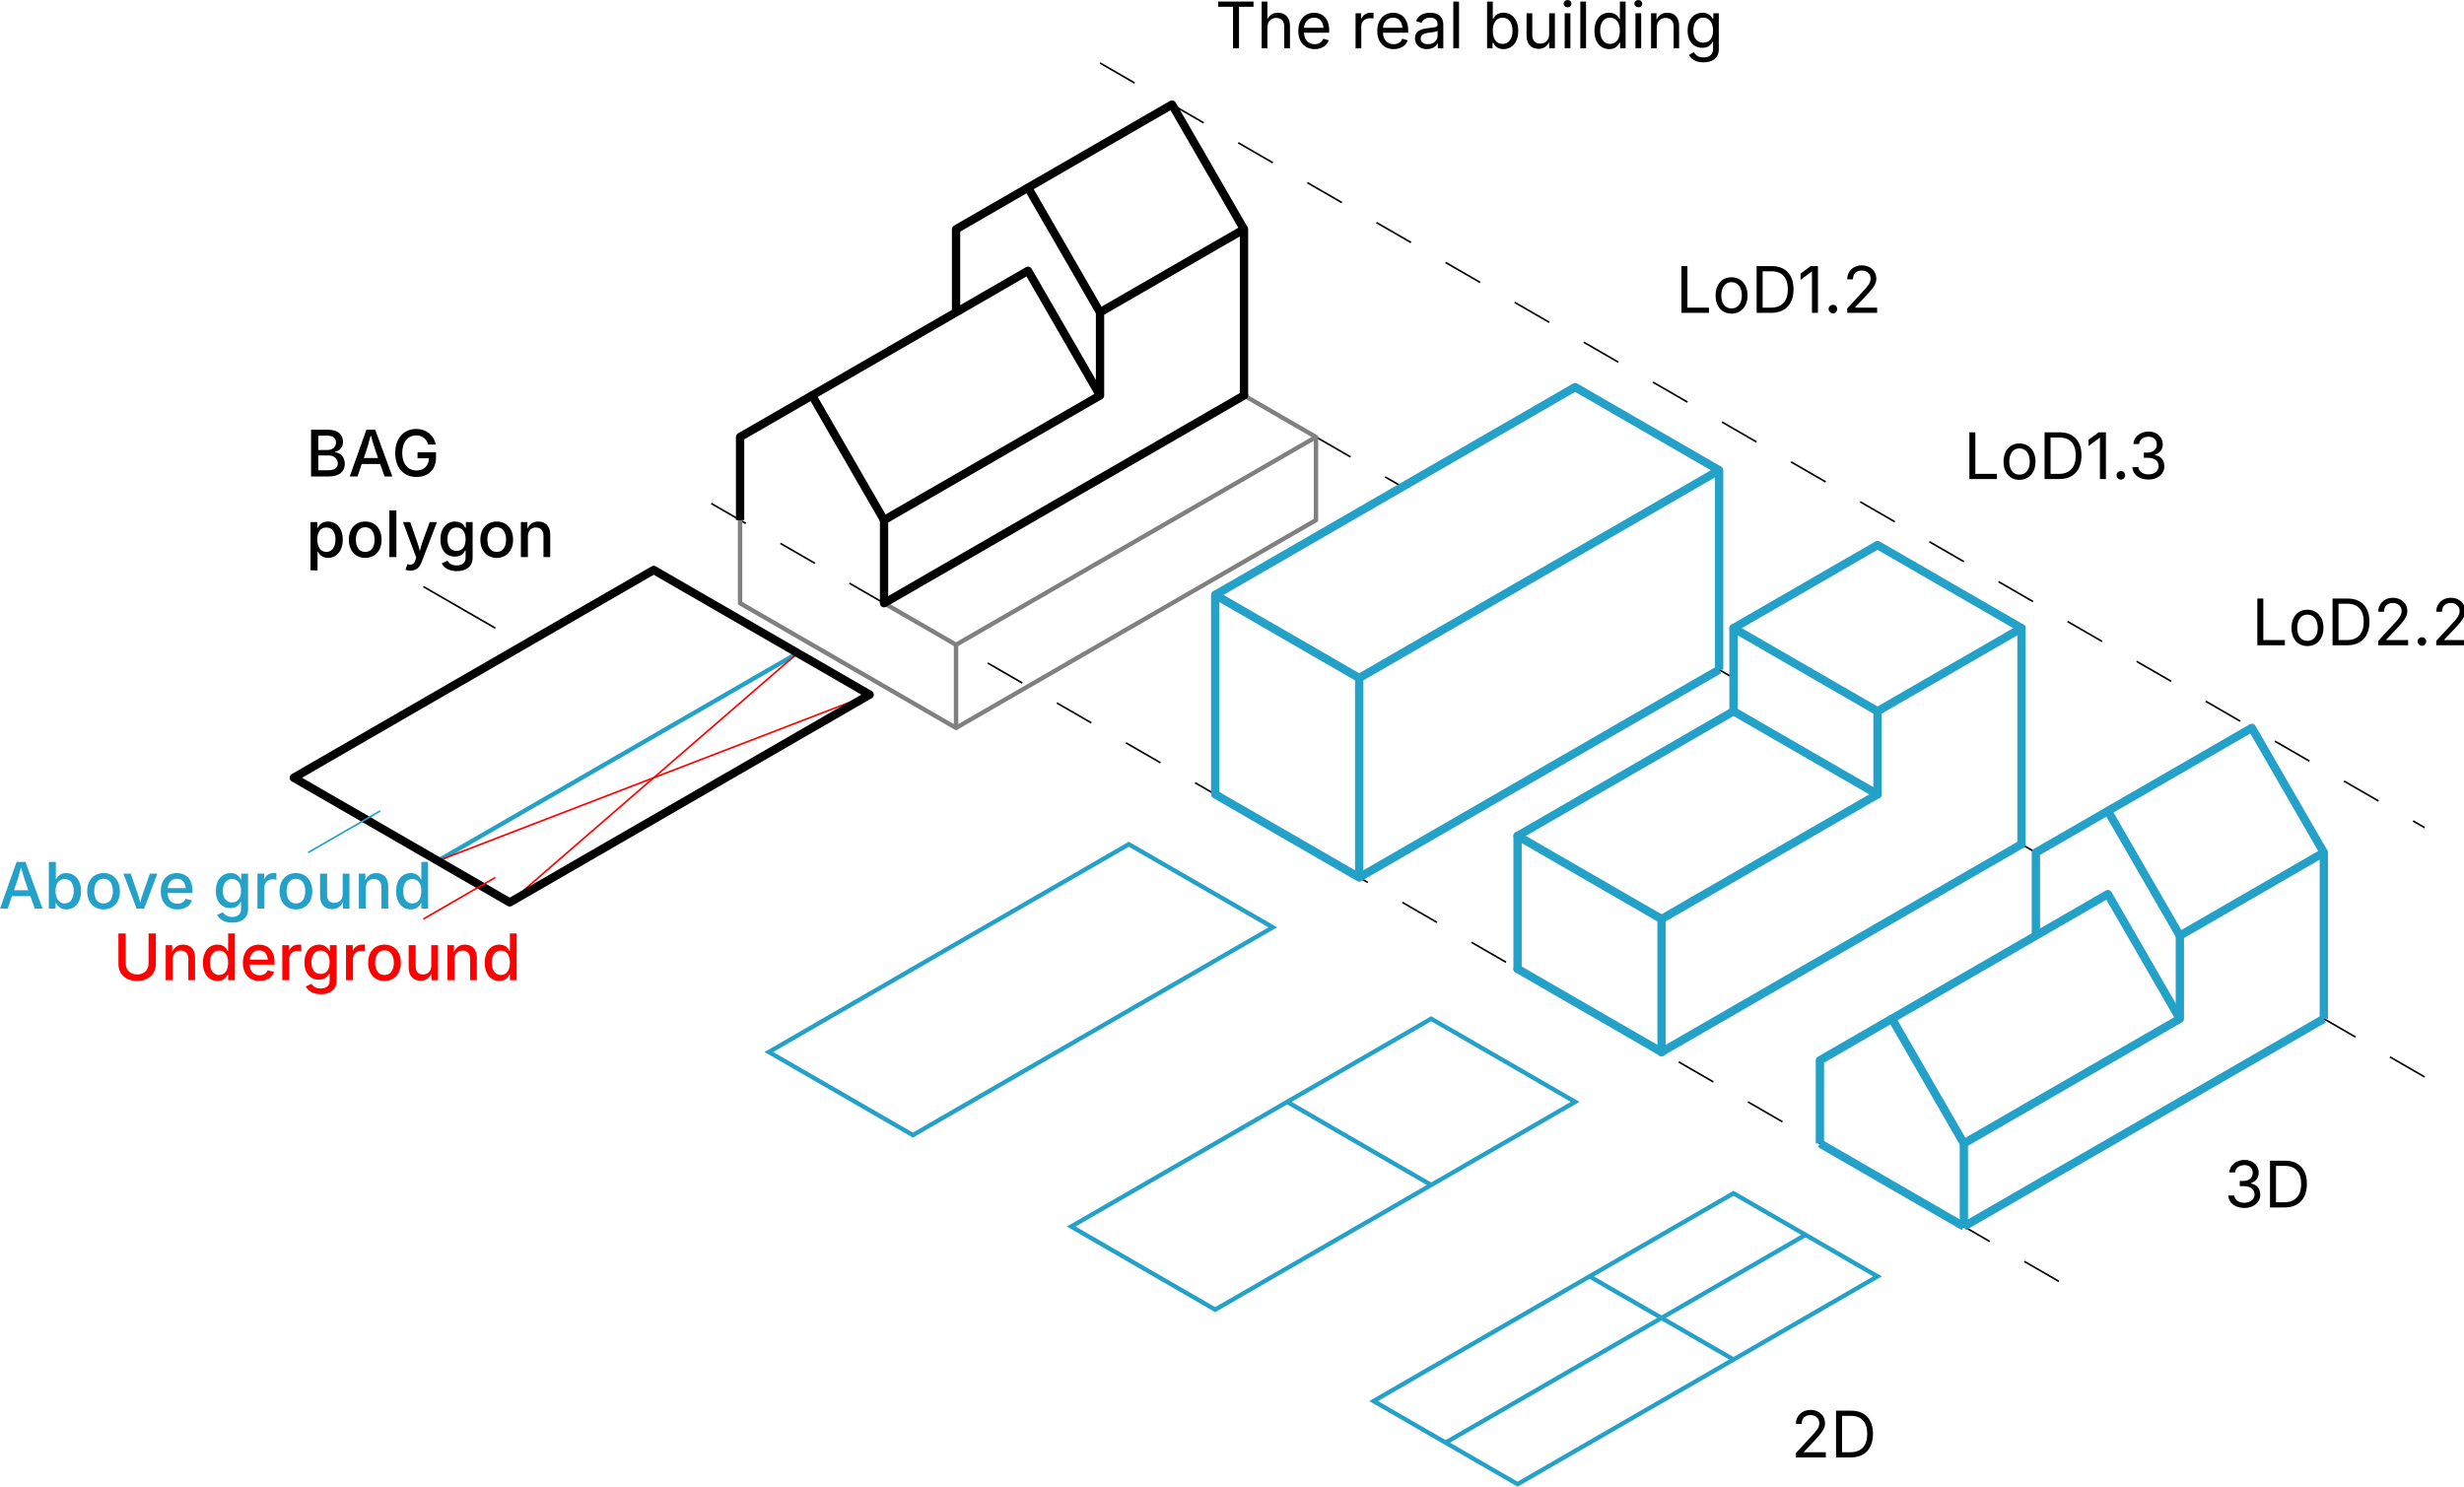
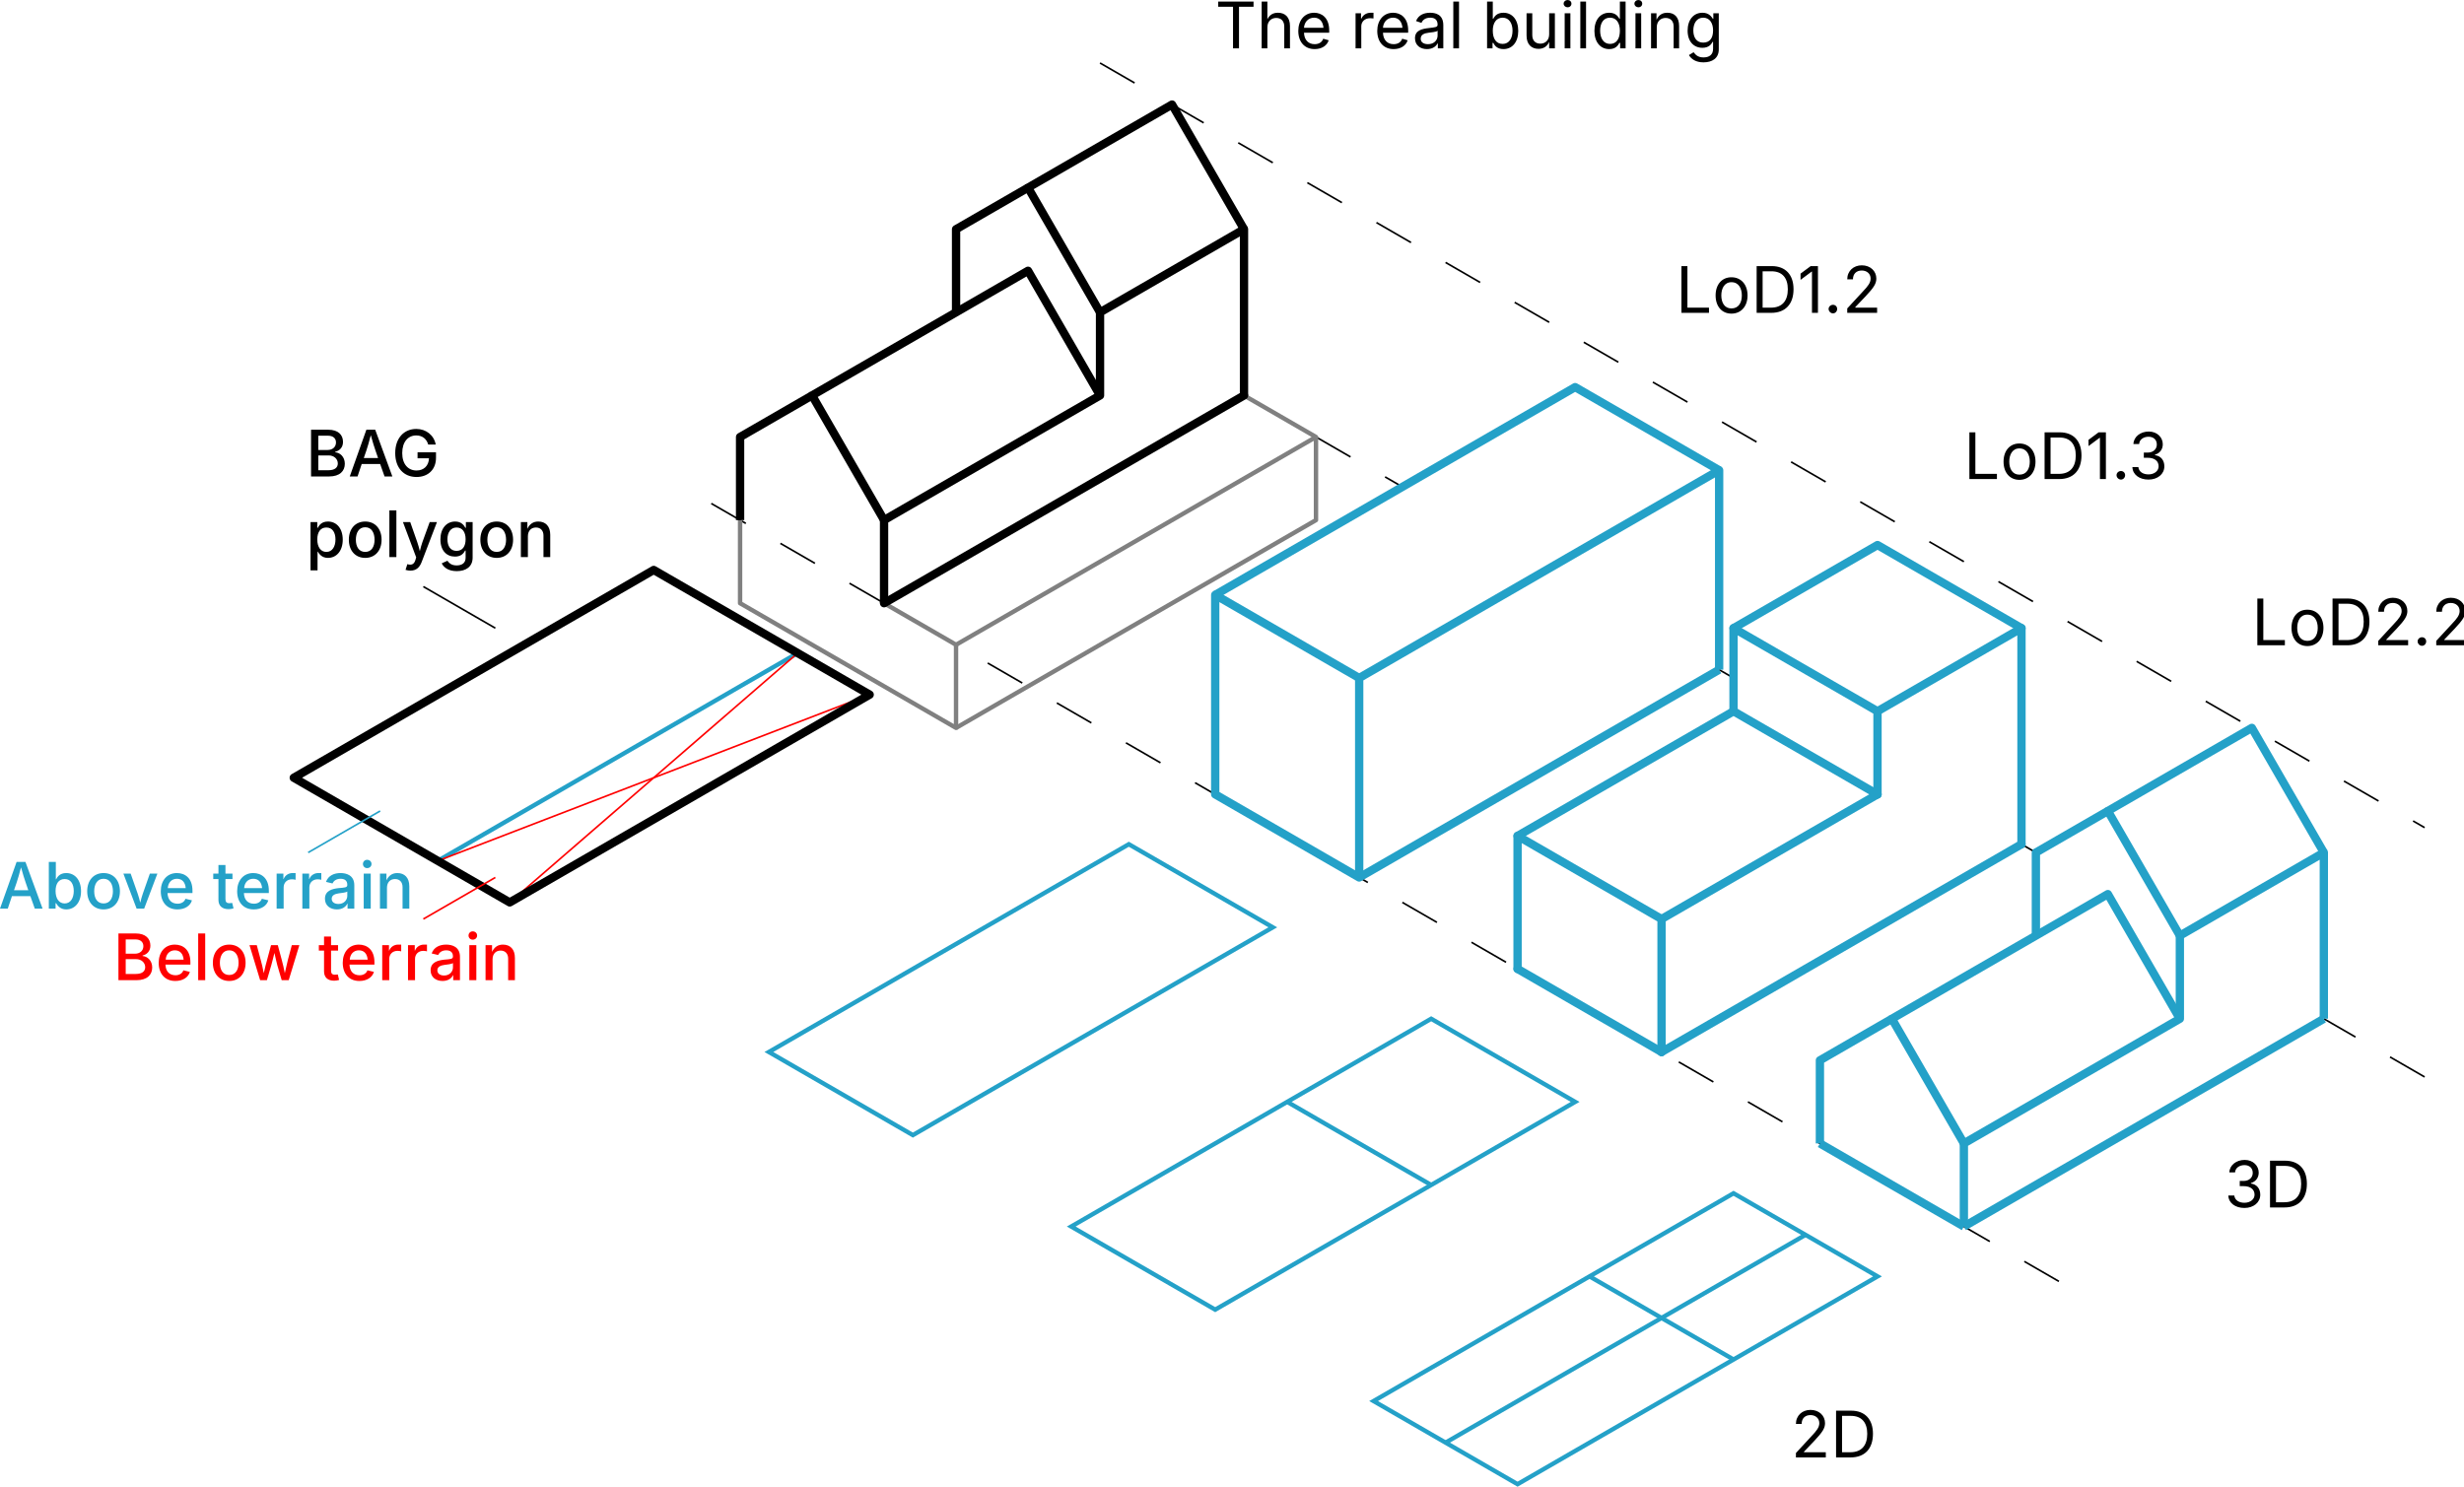
<svg xmlns="http://www.w3.org/2000/svg" xmlns:ns1="http://www.openswatchbook.org/uri/2009/osb" xmlns:xlink="http://www.w3.org/1999/xlink" width="148.211mm" height="89.443mm" viewBox="0 0 148.211 89.443" version="1.1" id="svg8">
  <defs id="defs2">
    <linearGradient id="linearGradient1136" ns1:paint="solid">
      <stop style="stop-color:#000000;stop-opacity:1;" offset="0" id="stop1134" />
    </linearGradient>
    <linearGradient id="linearGradient1130" ns1:paint="solid">
      <stop style="stop-color:#999999;stop-opacity:1;" offset="0" id="stop1128" />
    </linearGradient>
    <linearGradient id="linearGradient1124" ns1:paint="solid" gradientTransform="translate(-20.38544,44.68312)">
      <stop style="stop-color:#ff0000;stop-opacity:1;" offset="0" id="stop1122" />
    </linearGradient>
    <linearGradient id="linearGradient1118" ns1:paint="solid">
      <stop style="stop-color:#2d5fc1;stop-opacity:1;" offset="0" id="stop1116" />
    </linearGradient>
    <linearGradient id="linearGradient1112" ns1:paint="solid">
      <stop style="stop-color:#b4dde6;stop-opacity:1;" offset="0" id="stop1110" />
    </linearGradient>
    <linearGradient id="linearGradient1106" ns1:paint="solid" gradientTransform="translate(-155.0183,663.5001)">
      <stop style="stop-color:#24a1c8;stop-opacity:1;" offset="0" id="stop1104" />
    </linearGradient>
    <marker style="overflow:visible" id="marker1582" refX="0" refY="0" orient="auto">
      <path transform="scale(-0.6)" d="M 8.719,4.034 -2.207,0.016 8.719,-4.002 c -1.745,2.372 -1.735,5.617 -6e-7,8.035 z" style="fill:#000000;fill-opacity:1;fill-rule:evenodd;stroke:#000000;stroke-width:0.625;stroke-linejoin:round;stroke-opacity:1" id="path1580" />
    </marker>
    <marker style="overflow:visible" id="marker1572" refX="0" refY="0" orient="auto">
      <path transform="scale(-0.6)" d="M 8.719,4.034 -2.207,0.016 8.719,-4.002 c -1.745,2.372 -1.735,5.617 -6e-7,8.035 z" style="fill:#000000;fill-opacity:1;fill-rule:evenodd;stroke:#000000;stroke-width:0.625;stroke-linejoin:round;stroke-opacity:1" id="path1570" />
    </marker>
    <marker style="overflow:visible" id="marker1562" refX="0" refY="0" orient="auto">
      <path transform="scale(-0.6)" d="M 8.719,4.034 -2.207,0.016 8.719,-4.002 c -1.745,2.372 -1.735,5.617 -6e-7,8.035 z" style="fill:#000000;fill-opacity:1;fill-rule:evenodd;stroke:#000000;stroke-width:0.625;stroke-linejoin:round;stroke-opacity:1" id="path1560" />
    </marker>
    <marker style="overflow:visible" id="marker1552" refX="0" refY="0" orient="auto">
      <path transform="scale(-0.6)" d="M 8.719,4.034 -2.207,0.016 8.719,-4.002 c -1.745,2.372 -1.735,5.617 -6e-7,8.035 z" style="fill:#000000;fill-opacity:1;fill-rule:evenodd;stroke:#000000;stroke-width:0.625;stroke-linejoin:round;stroke-opacity:1" id="path1550" />
    </marker>
    <marker style="overflow:visible" id="marker1488" refX="0" refY="0" orient="auto">
      <path transform="scale(-0.6)" d="M 8.719,4.034 -2.207,0.016 8.719,-4.002 c -1.745,2.372 -1.735,5.617 -6e-7,8.035 z" style="fill:#000000;fill-opacity:1;fill-rule:evenodd;stroke:#000000;stroke-width:0.625;stroke-linejoin:round;stroke-opacity:1" id="path1486" />
    </marker>
    <rect x="1.959" y="4.487" width="16.175" height="9.534" id="rect1056" />
    <linearGradient xlink:href="#linearGradient1124" id="linearGradient1126" x1="12.954" y1="57.543" x2="38.971" y2="57.543" gradientUnits="userSpaceOnUse" />
  </defs>
  <g id="layer3" transform="translate(-0.51654,-4.709917)" />
  <g id="layer1" transform="translate(-0.51654,-4.709917)" />
  <g id="layer2" style="display:inline" transform="translate(-0.51654,-4.709917)">
    <g id="g1652" transform="translate(-4.330127,-32.5)" />
  </g>
  <g id="layer4" style="display:inline" transform="translate(-0.51654,-4.709917)" />
  <g id="layer5" transform="translate(-0.51654,-4.709917)">
    <path style="fill:none;stroke:#000000;stroke-width:0.1;stroke-linecap:butt;stroke-linejoin:miter;stroke-miterlimit:4;stroke-dasharray:2.4, 2.4;stroke-dashoffset:0;stroke-opacity:1" d="M 146.358,69.5 140.296,66" id="path1680" />
    <path style="fill:none;stroke:#000000;stroke-width:0.1;stroke-linecap:butt;stroke-linejoin:miter;stroke-miterlimit:4;stroke-dasharray:none;stroke-dashoffset:0;stroke-opacity:1" d="m 122.976,56 -0.866,-0.5" id="path1682" />
    <path style="fill:none;stroke:#000000;stroke-width:0.1;stroke-linecap:butt;stroke-linejoin:miter;stroke-miterlimit:4;stroke-dasharray:none;stroke-dashoffset:0;stroke-opacity:1" d="m 103.923,45 0.866,0.5" id="path1684" />
    <path style="fill:none;stroke:#000000;stroke-width:0.1;stroke-linecap:butt;stroke-linejoin:miter;stroke-miterlimit:4;stroke-dasharray:2.4, 2.4;stroke-dashoffset:0;stroke-opacity:1" d="M 43.301,35 124.708,82" id="path1678-4" />
    <path style="fill:none;stroke:#000000;stroke-width:0.1;stroke-linecap:butt;stroke-linejoin:miter;stroke-miterlimit:4;stroke-dasharray:2.4, 2.4;stroke-dashoffset:0;stroke-opacity:1" d="m 79.674,31 5.196,3" id="path1688" />
    <path style="fill:none;stroke:url(#linearGradient1106);stroke-width:0.265px;stroke-linecap:round;stroke-linejoin:round;stroke-opacity:1" d="M 48.497,44 26.847,56.5" id="path3836" />
    <g id="g1323-2" transform="translate(40.7032,48.5)" style="stroke-width:0.5;stroke-miterlimit:4;stroke-dasharray:none">
      <path style="fill:none;stroke:url(#linearGradient1106);stroke-width:0.5;stroke-linecap:butt;stroke-linejoin:round;stroke-miterlimit:4;stroke-dasharray:none;stroke-opacity:1" d="M 99.593,17.5 V 7.5 l -8.66,5 v 5 L 77.942,25 V 30" id="path1038-0-3" />
      <path style="fill:none;stroke:url(#linearGradient1106);stroke-width:0.5;stroke-linecap:butt;stroke-linejoin:round;stroke-miterlimit:4;stroke-dasharray:none;stroke-opacity:1" d="M 99.593,7.5 95.263,2e-6 86.603,5 l 4.33,7.5" id="path1040-3-0" />
      <path style="fill:none;stroke:url(#linearGradient1106);stroke-width:0.5;stroke-linecap:butt;stroke-linejoin:round;stroke-miterlimit:4;stroke-dasharray:none;stroke-opacity:1" d="M 77.942,25 73.612,17.5 86.603,10 l 4.33,7.5" id="path1042-8-1" />
      <path style="fill:none;stroke:url(#linearGradient1106);stroke-width:0.5;stroke-linecap:butt;stroke-linejoin:round;stroke-miterlimit:4;stroke-dasharray:none;stroke-opacity:1" d="m 73.612,17.5 -4.33,2.5 v 5" id="path1044-0-6" />
      <path style="fill:none;stroke:url(#linearGradient1106);stroke-width:0.5;stroke-linecap:butt;stroke-linejoin:round;stroke-miterlimit:4;stroke-dasharray:none;stroke-opacity:1" d="m 86.603,5 -4.33,2.5 v 5" id="path1046-7-6" />
      <path style="fill:none;stroke:url(#linearGradient1106);stroke-width:0.5;stroke-linecap:butt;stroke-linejoin:miter;stroke-miterlimit:4;stroke-dasharray:none;stroke-opacity:1" d="M 99.593,17.5 77.942,30" id="path1096-8-1" />
      <path style="fill:none;stroke:url(#linearGradient1106);stroke-width:0.5;stroke-linecap:butt;stroke-linejoin:miter;stroke-miterlimit:4;stroke-dasharray:none;stroke-opacity:1" d="M 77.942,30 69.282,25" id="path1303-8" />
    </g>
    <g id="g1428" transform="translate(35.50704,0.499996)" style="stroke-width:0.5;stroke-miterlimit:4;stroke-dasharray:none">
      <path style="fill:none;stroke:url(#linearGradient1106);stroke-width:0.5;stroke-linecap:round;stroke-linejoin:round;stroke-miterlimit:4;stroke-dasharray:none;stroke-opacity:1" d="M 86.603,55 64.952,67.5" id="path1096-8" />
      <path style="fill:none;stroke:url(#linearGradient1106);stroke-width:0.5;stroke-linecap:round;stroke-linejoin:round;stroke-miterlimit:4;stroke-dasharray:none;stroke-opacity:1" d="m 64.952,67.5 -8.66,-5" id="path1303" />
      <path style="fill:none;stroke:url(#linearGradient1106);stroke-width:0.5;stroke-linecap:round;stroke-linejoin:round;stroke-miterlimit:4;stroke-dasharray:none;stroke-opacity:1" d="M 77.942,52 V 47 L 69.282,42 l 10e-7,5" id="path1408" />
      <path style="fill:none;stroke:url(#linearGradient1106);stroke-width:0.5;stroke-linecap:round;stroke-linejoin:round;stroke-miterlimit:4;stroke-dasharray:none;stroke-opacity:1" d="M 77.942,47 86.603,42 v 13" id="path1410" />
      <path style="fill:none;stroke:url(#linearGradient1106);stroke-width:0.5;stroke-linecap:round;stroke-linejoin:round;stroke-miterlimit:4;stroke-dasharray:none;stroke-opacity:1" d="m 86.603,42 -8.66,-5 -8.66,5" id="path1412" />
      <path style="fill:none;stroke:url(#linearGradient1106);stroke-width:0.5;stroke-linecap:round;stroke-linejoin:round;stroke-miterlimit:4;stroke-dasharray:none;stroke-opacity:1" d="m 64.952,67.5 10e-7,-8 -8.66,-5 V 62.5" id="path1414" />
      <path style="fill:none;stroke:url(#linearGradient1106);stroke-width:0.5;stroke-linecap:round;stroke-linejoin:round;stroke-miterlimit:4;stroke-dasharray:none;stroke-opacity:1" d="m 64.952,59.5 12.99,-7.5" id="path1416" />
      <path style="fill:none;stroke:url(#linearGradient1106);stroke-width:0.5;stroke-linecap:round;stroke-linejoin:round;stroke-miterlimit:4;stroke-dasharray:none;stroke-opacity:1" d="m 56.292,54.5 12.99,-7.5 8.66,5" id="path1418" />
    </g>
    <g id="g1662" transform="translate(17.32051,-25)" style="stroke-width:0.5;stroke-miterlimit:4;stroke-dasharray:none">
      <path style="fill:none;stroke:url(#linearGradient1106);stroke-width:0.5;stroke-linecap:butt;stroke-linejoin:round;stroke-miterlimit:4;stroke-dasharray:none;stroke-opacity:1" d="M 86.603,70 64.952,82.5 l -8.66,-5 v -12 l 8.66,5" id="path1096-8-1-9" />
      <path style="fill:none;stroke:url(#linearGradient1106);stroke-width:0.5;stroke-linecap:butt;stroke-linejoin:round;stroke-miterlimit:4;stroke-dasharray:none;stroke-opacity:1" d="M 86.603,70 V 58 L 64.952,70.5 v 12" id="path1591" />
      <path style="fill:none;stroke:url(#linearGradient1106);stroke-width:0.5;stroke-linecap:butt;stroke-linejoin:round;stroke-miterlimit:4;stroke-dasharray:none;stroke-opacity:1" d="M 56.292,65.5 77.942,53 86.603,58" id="path1595" />
    </g>
    <path style="fill:none;stroke:#000000;stroke-width:0.1;stroke-linecap:butt;stroke-linejoin:miter;stroke-miterlimit:4;stroke-dasharray:2.4, 2.4;stroke-dashoffset:0;stroke-opacity:1" d="M 66.684,8.5 146.358,54.5" id="path1678" />
    <path style="display:inline;fill:none;fill-opacity:1;stroke:none;stroke-width:0.265px;stroke-linecap:butt;stroke-linejoin:miter;stroke-opacity:1" d="M 53.694,41 45.033,36 66.684,23.5 75.344,28.5 53.694,41" id="path1102" />
    <g id="g1072" style="display:inline;stroke:#808080;stroke-linejoin:round" transform="translate(40.70319,-21.5)">
      <path style="fill:none;stroke:#808080;stroke-width:0.265px;stroke-linecap:butt;stroke-linejoin:round;stroke-opacity:1" d="m 4.33,57.5 v 5 l 12.99,7.5 v -5" id="path1034" />
      <path style="fill:none;stroke:#808080;stroke-width:0.265px;stroke-linecap:butt;stroke-linejoin:round;stroke-opacity:1" d="M 17.321,70 38.971,57.5 V 52.5" id="path1036" />
    </g>
    <g id="g1080" style="display:inline;stroke-width:0.1;stroke-linecap:round;stroke-linejoin:round;stroke-miterlimit:4;stroke-dasharray:none" transform="translate(13.8564,-6.000001)">
      <path style="fill:none;stroke:url(#linearGradient1126);stroke-width:0.1;stroke-linecap:round;stroke-linejoin:round;stroke-miterlimit:4;stroke-dasharray:none;stroke-dashoffset:0;stroke-opacity:1" d="M 12.99,62.5 38.971,52.5" id="path1074" />
      <path style="fill:none;stroke:#ff0000;stroke-width:0.1;stroke-linecap:round;stroke-linejoin:round;stroke-miterlimit:4;stroke-dasharray:none;stroke-dashoffset:0;stroke-opacity:1" d="M 34.641,50 17.321,65" id="path1076" />
    </g>
    <path style="display:inline;fill:none;stroke:#808080;stroke-width:0.265;stroke-linecap:round;stroke-linejoin:round;stroke-miterlimit:4;stroke-dasharray:none;stroke-opacity:1" d="m 53.694,41 4.33,2.5 L 79.674,31 75.344,28.5" id="path1053" />
    <path style="display:inline;fill:none;stroke:#000000;stroke-width:0.5;stroke-linecap:round;stroke-linejoin:miter;stroke-miterlimit:4;stroke-dasharray:none;stroke-opacity:1" d="M 75.344,28.5 53.694,41" id="path1096" />
    <g id="g1068" style="display:inline;stroke:#000000;stroke-linejoin:round" transform="translate(40.70319,-21.5)">
      <g id="g1060" transform="translate(5.6766653e-8,15)" style="stroke:#000000;stroke-linejoin:round">
        <path style="fill:none;stroke:#000000;stroke-width:0.5;stroke-linecap:butt;stroke-linejoin:round;stroke-miterlimit:4;stroke-dasharray:none;stroke-opacity:1" d="M 34.641,35 V 25 l -8.66,5 v 5 L 12.99,42.5 v 5" id="path1038" />
        <path style="fill:none;stroke:#000000;stroke-width:0.5;stroke-linecap:butt;stroke-linejoin:round;stroke-miterlimit:4;stroke-dasharray:none;stroke-opacity:1" d="m 34.641,25 -4.33,-7.5 -8.66,5 4.33,7.5" id="path1040" />
        <path style="fill:none;stroke:#000000;stroke-width:0.5;stroke-linecap:butt;stroke-linejoin:round;stroke-miterlimit:4;stroke-dasharray:none;stroke-opacity:1" d="m 12.99,42.5 -4.33,-7.5 12.99,-7.5 4.33,7.5" id="path1042" />
        <path style="fill:none;stroke:#000000;stroke-width:0.5;stroke-linecap:butt;stroke-linejoin:round;stroke-miterlimit:4;stroke-dasharray:none;stroke-opacity:1" d="m 8.66,35 -4.33,2.5 V 42.5" id="path1044" />
        <path style="fill:none;stroke:#000000;stroke-width:0.5;stroke-linecap:butt;stroke-linejoin:round;stroke-miterlimit:4;stroke-dasharray:none;stroke-opacity:1" d="m 21.651,22.5 -4.33,2.5 v 5" id="path1046" />
      </g>
    </g>
    <path style="fill:none;stroke:url(#linearGradient1106);stroke-width:0.265px;stroke-linecap:butt;stroke-linejoin:miter;stroke-opacity:1" d="M 46.765,68 68.416,55.5 77.076,60.5 55.426,73 Z" id="path1693" />
    <g id="g1724" transform="translate(-6.062184,12.5)" style="stroke:url(#linearGradient1106)">
      <path style="fill:none;stroke:url(#linearGradient1106);stroke-width:0.265px;stroke-linecap:butt;stroke-linejoin:miter;stroke-opacity:1" d="M 71.014,66 92.665,53.5 101.325,58.5 79.674,71 Z" id="path1693-3" />
      <path style="fill:none;stroke:url(#linearGradient1106);stroke-width:0.265px;stroke-linecap:butt;stroke-linejoin:miter;stroke-opacity:1" d="m 92.665,63.5 -8.66,-5" id="path1716" />
    </g>
    <g id="g1729" transform="translate(-6.062186,12.5)" style="stroke:url(#linearGradient1106)">
      <path style="fill:none;stroke:url(#linearGradient1106);stroke-width:0.265px;stroke-linecap:butt;stroke-linejoin:miter;stroke-opacity:1" d="M 89.201,76.5 110.851,64 119.512,69 97.861,81.5 Z" id="path1693-1" />
      <path style="fill:none;stroke:url(#linearGradient1106);stroke-width:0.265px;stroke-linecap:butt;stroke-linejoin:miter;stroke-opacity:1" d="M 93.531,79 115.181,66.5" id="path1718" />
      <path style="fill:none;stroke:url(#linearGradient1106);stroke-width:0.265px;stroke-linecap:butt;stroke-linejoin:miter;stroke-opacity:1" d="m 110.851,74 -8.66,-5" id="path1720" />
    </g>
    <path style="fill:none;stroke:#000000;stroke-width:0.5;stroke-linecap:round;stroke-linejoin:round;stroke-miterlimit:4;stroke-dasharray:none;stroke-opacity:1" d="M 18.187,51.5 31.177,59 52.828,46.5 39.837,39 Z" id="path1691-6" />
    <text xml:space="preserve" style="font-size:3.881px;line-height:1.25;font-family:Inter;-inkscape-font-specification:'Inter, Normal';stroke-width:0.265" x="134.315" y="77.352" id="text3766">
      <tspan id="tspan3764" x="134.315" y="77.352" style="stroke-width:0.265">3D</tspan>
    </text>
    <text xml:space="preserve" style="font-size:3.881px;line-height:1.25;font-family:Inter;-inkscape-font-specification:'Inter, Normal';stroke-width:0.265" x="108.246" y="92.39" id="text3770">
      <tspan id="tspan3768" x="108.246" y="92.39" style="stroke-width:0.265">2D</tspan>
    </text>
    <text xml:space="preserve" style="font-size:3.881px;line-height:1.25;font-family:Inter;-inkscape-font-specification:'Inter, Normal';stroke-width:0.265" x="135.953" y="43.53" id="text3774">
      <tspan id="tspan3772" x="135.953" y="43.53" style="stroke-width:0.265">LoD2.2</tspan>
    </text>
    <text xml:space="preserve" style="font-size:3.881px;line-height:1.25;font-family:Inter;-inkscape-font-specification:'Inter, Normal';stroke-width:0.265" x="118.633" y="33.53" id="text3778">
      <tspan id="tspan3776" x="118.633" y="33.53" style="stroke-width:0.265">LoD1.3</tspan>
    </text>
    <text xml:space="preserve" style="font-size:3.881px;line-height:1.25;font-family:Inter;-inkscape-font-specification:'Inter, Normal';stroke-width:0.265" x="101.312" y="23.53" id="text3782">
      <tspan id="tspan3780" x="101.312" y="23.53" style="stroke-width:0.265">LoD1.2</tspan>
    </text>
    <text xml:space="preserve" style="font-size:3.881px;line-height:1.25;font-family:Inter;-inkscape-font-specification:'Inter, Normal';fill:#000000;stroke:none;stroke-width:0.265" x="73.605" y="7.62" id="text3790">
      <tspan id="tspan3788" x="73.605" y="7.62" style="fill:#000000;stroke:none;stroke-width:0.265">The real building</tspan>
    </text>
    <text xml:space="preserve" style="font-size:3.881px;line-height:1.25;font-family:Inter;-inkscape-font-specification:'Inter, Normal';fill:url(#linearGradient1124);stroke-width:0.265" x="7.327" y="63.683" id="text3794">
-       <tspan id="tspan3792" x="7.327" y="63.683" style="font-style:normal;font-variant:normal;font-weight:500;font-stretch:normal;font-family:Inter;-inkscape-font-specification:'Inter Medium';fill:url(#linearGradient1124);stroke-width:0.265">Underground</tspan>
+       <tspan id="tspan3792" x="7.327" y="63.683" style="font-style:normal;font-variant:normal;font-weight:500;font-stretch:normal;font-family:Inter;-inkscape-font-specification:'Inter Medium';fill:url(#linearGradient1124);stroke-width:0.265">Below terrain</tspan>
    </text>
    <text xml:space="preserve" style="font-size:3.881px;line-height:1.25;font-family:Inter;-inkscape-font-specification:'Inter, Normal';stroke-width:0.265" x="0.42" y="59.376" id="text3798">
-       <tspan id="tspan3796" x="0.42" y="59.376" style="font-style:normal;font-variant:normal;font-weight:500;font-stretch:normal;font-family:Inter;-inkscape-font-specification:'Inter Medium';fill:url(#linearGradient1106);stroke-width:0.265">Above ground</tspan>
+       <tspan id="tspan3796" x="0.42" y="59.376" style="font-style:normal;font-variant:normal;font-weight:500;font-stretch:normal;font-family:Inter;-inkscape-font-specification:'Inter Medium';fill:url(#linearGradient1106);stroke-width:0.265">Above terrain</tspan>
    </text>
    <text xml:space="preserve" style="font-size:3.881px;line-height:1.25;font-family:Inter;-inkscape-font-specification:'Inter, Normal';stroke-width:0.265" x="18.915" y="33.376" id="text3802">
      <tspan id="tspan3800" x="18.915" y="33.376" style="font-style:normal;font-variant:normal;font-weight:500;font-stretch:normal;font-family:Inter;-inkscape-font-specification:'Inter Medium';stroke-width:0.265">BAG </tspan>
      <tspan x="18.915" y="38.226" style="font-style:normal;font-variant:normal;font-weight:500;font-stretch:normal;font-family:Inter;-inkscape-font-specification:'Inter Medium';stroke-width:0.265" id="tspan986">polygon</tspan>
    </text>
    <path style="fill:none;stroke:#000000;stroke-width:0.1;stroke-linecap:butt;stroke-linejoin:miter;stroke-miterlimit:4;stroke-dasharray:none;stroke-opacity:1" d="m 25.981,40 4.33,2.5" id="path3804" />
    <path style="fill:none;stroke:url(#linearGradient1106);stroke-width:0.1;stroke-linecap:butt;stroke-linejoin:miter;stroke-miterlimit:4;stroke-dasharray:none;stroke-opacity:1" d="m 23.383,53.5 -4.33,2.5" id="path3806" />
    <path style="fill:none;stroke:url(#linearGradient1124);stroke-width:0.1;stroke-linecap:butt;stroke-linejoin:miter;stroke-miterlimit:4;stroke-dasharray:none;stroke-opacity:1" d="m 30.311,57.5 -4.33,2.5" id="path3808" />
  </g>
</svg>
